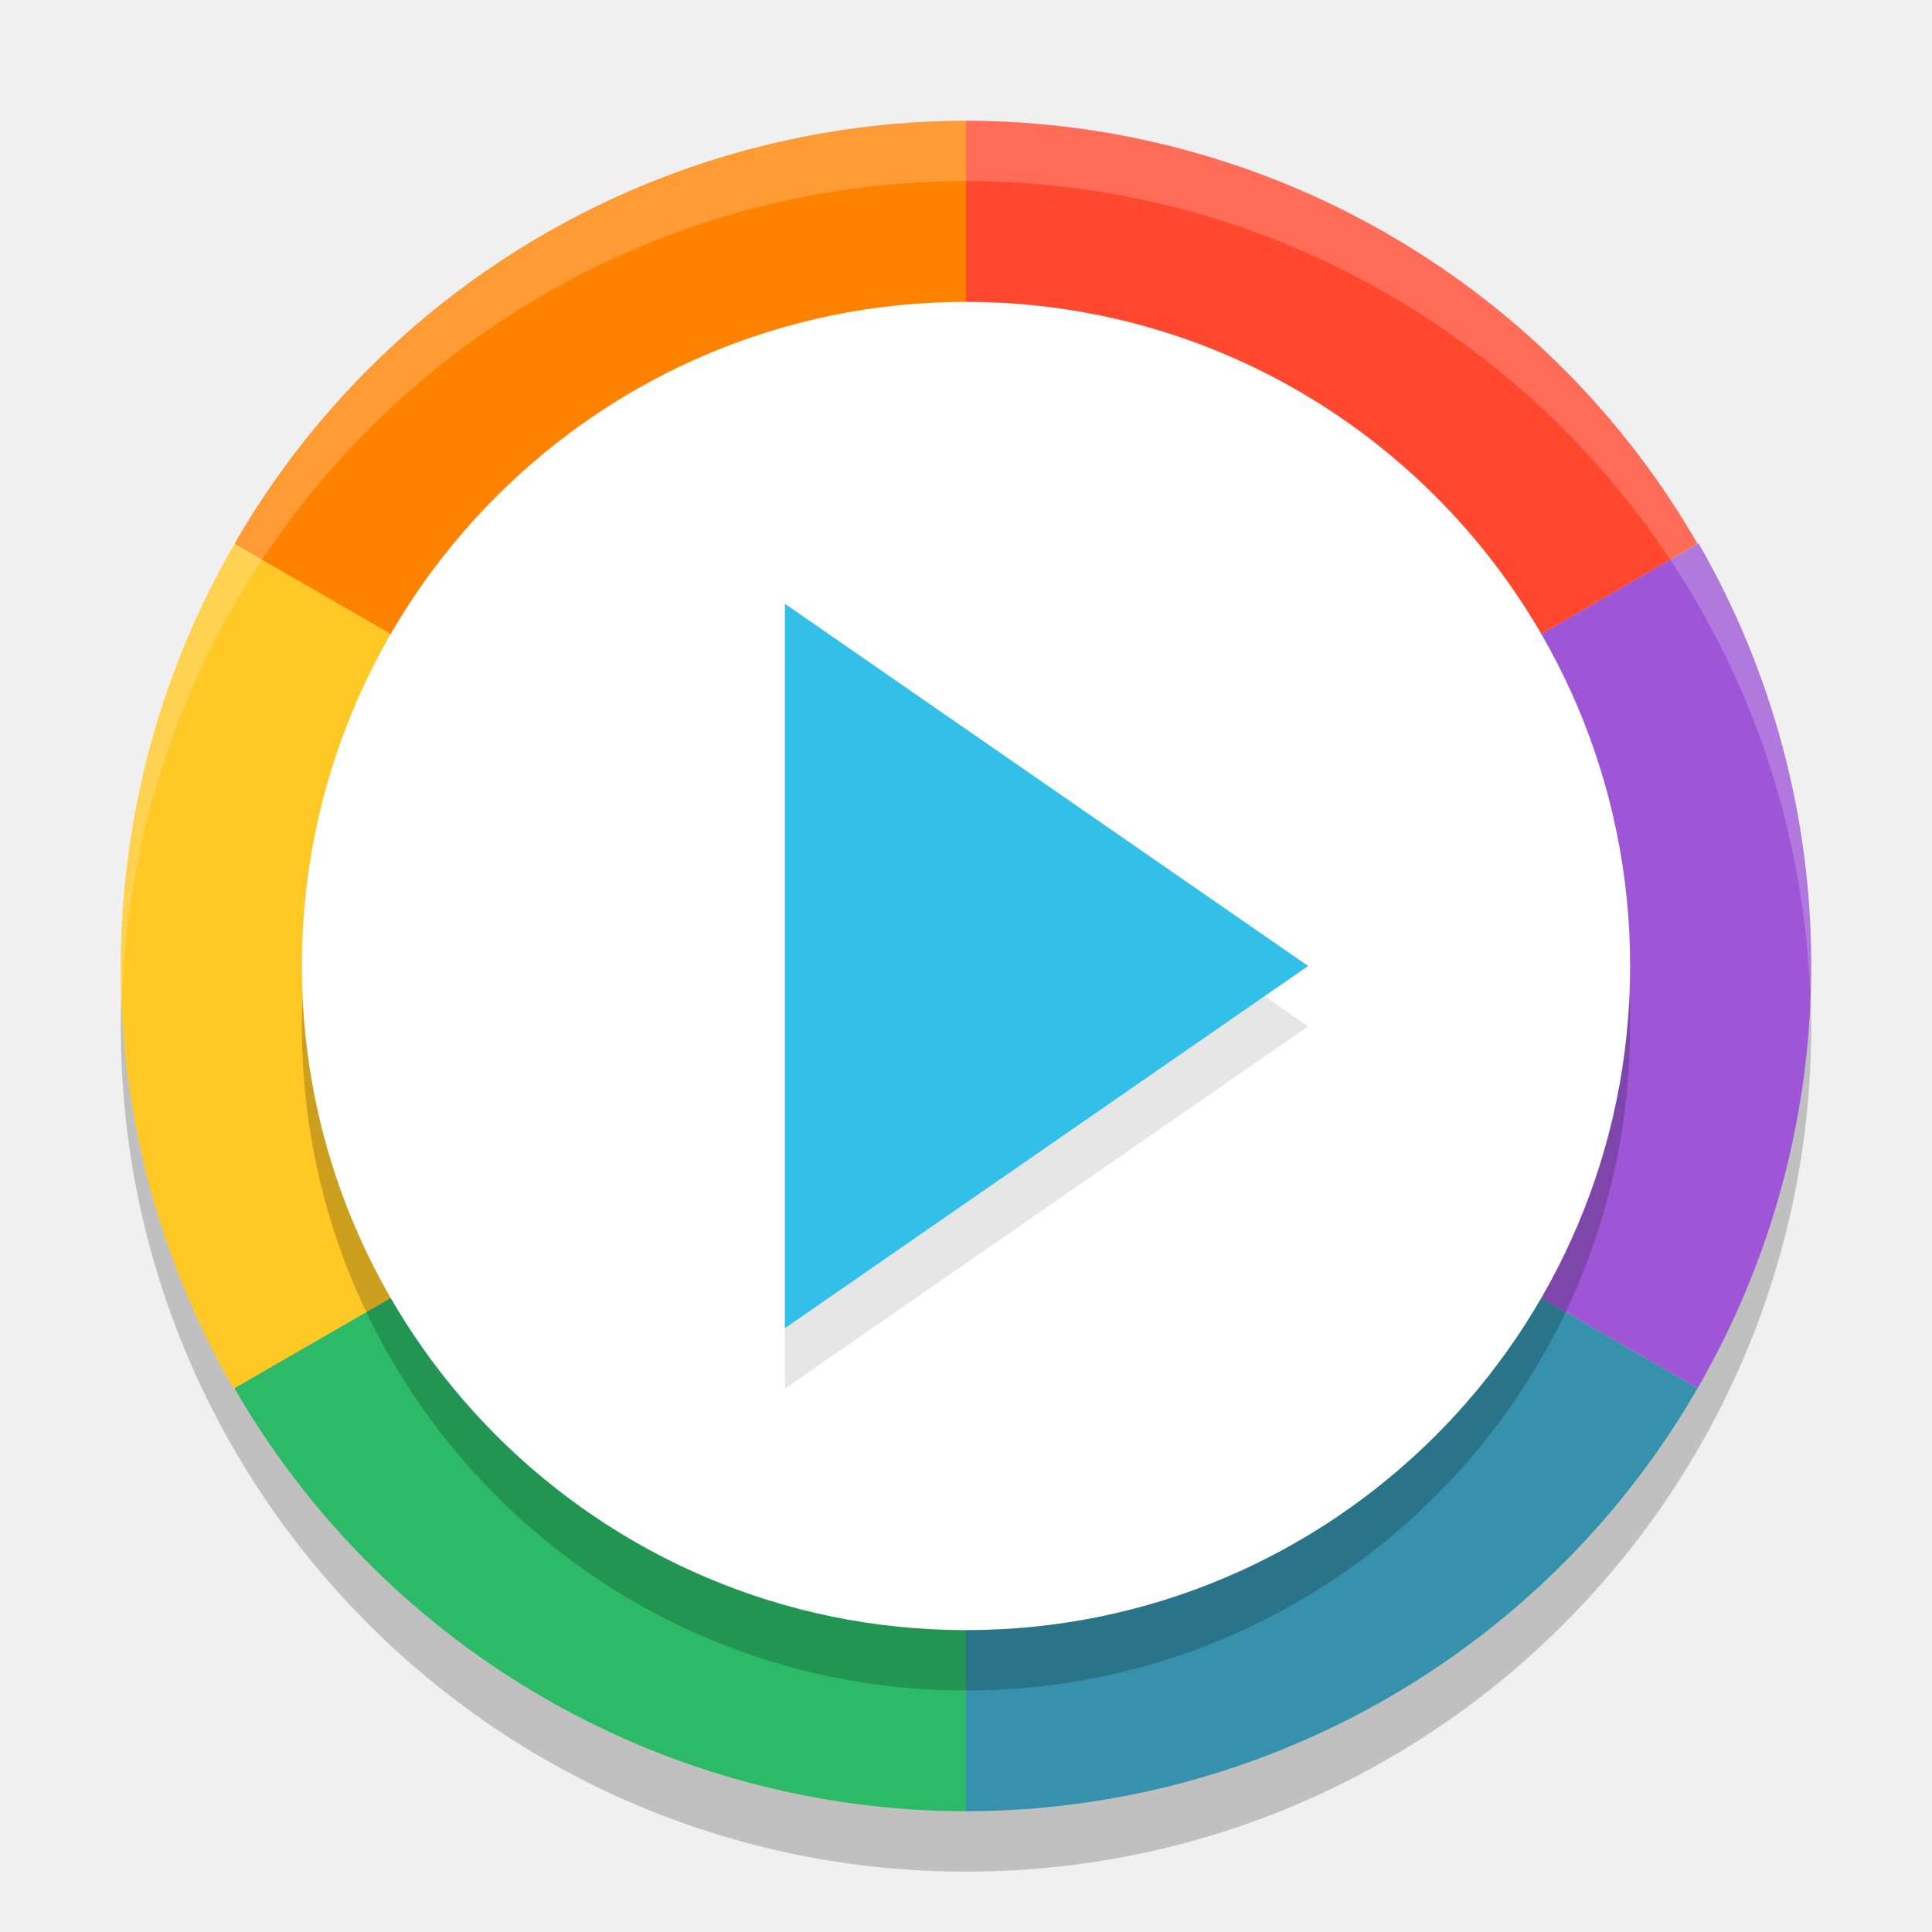
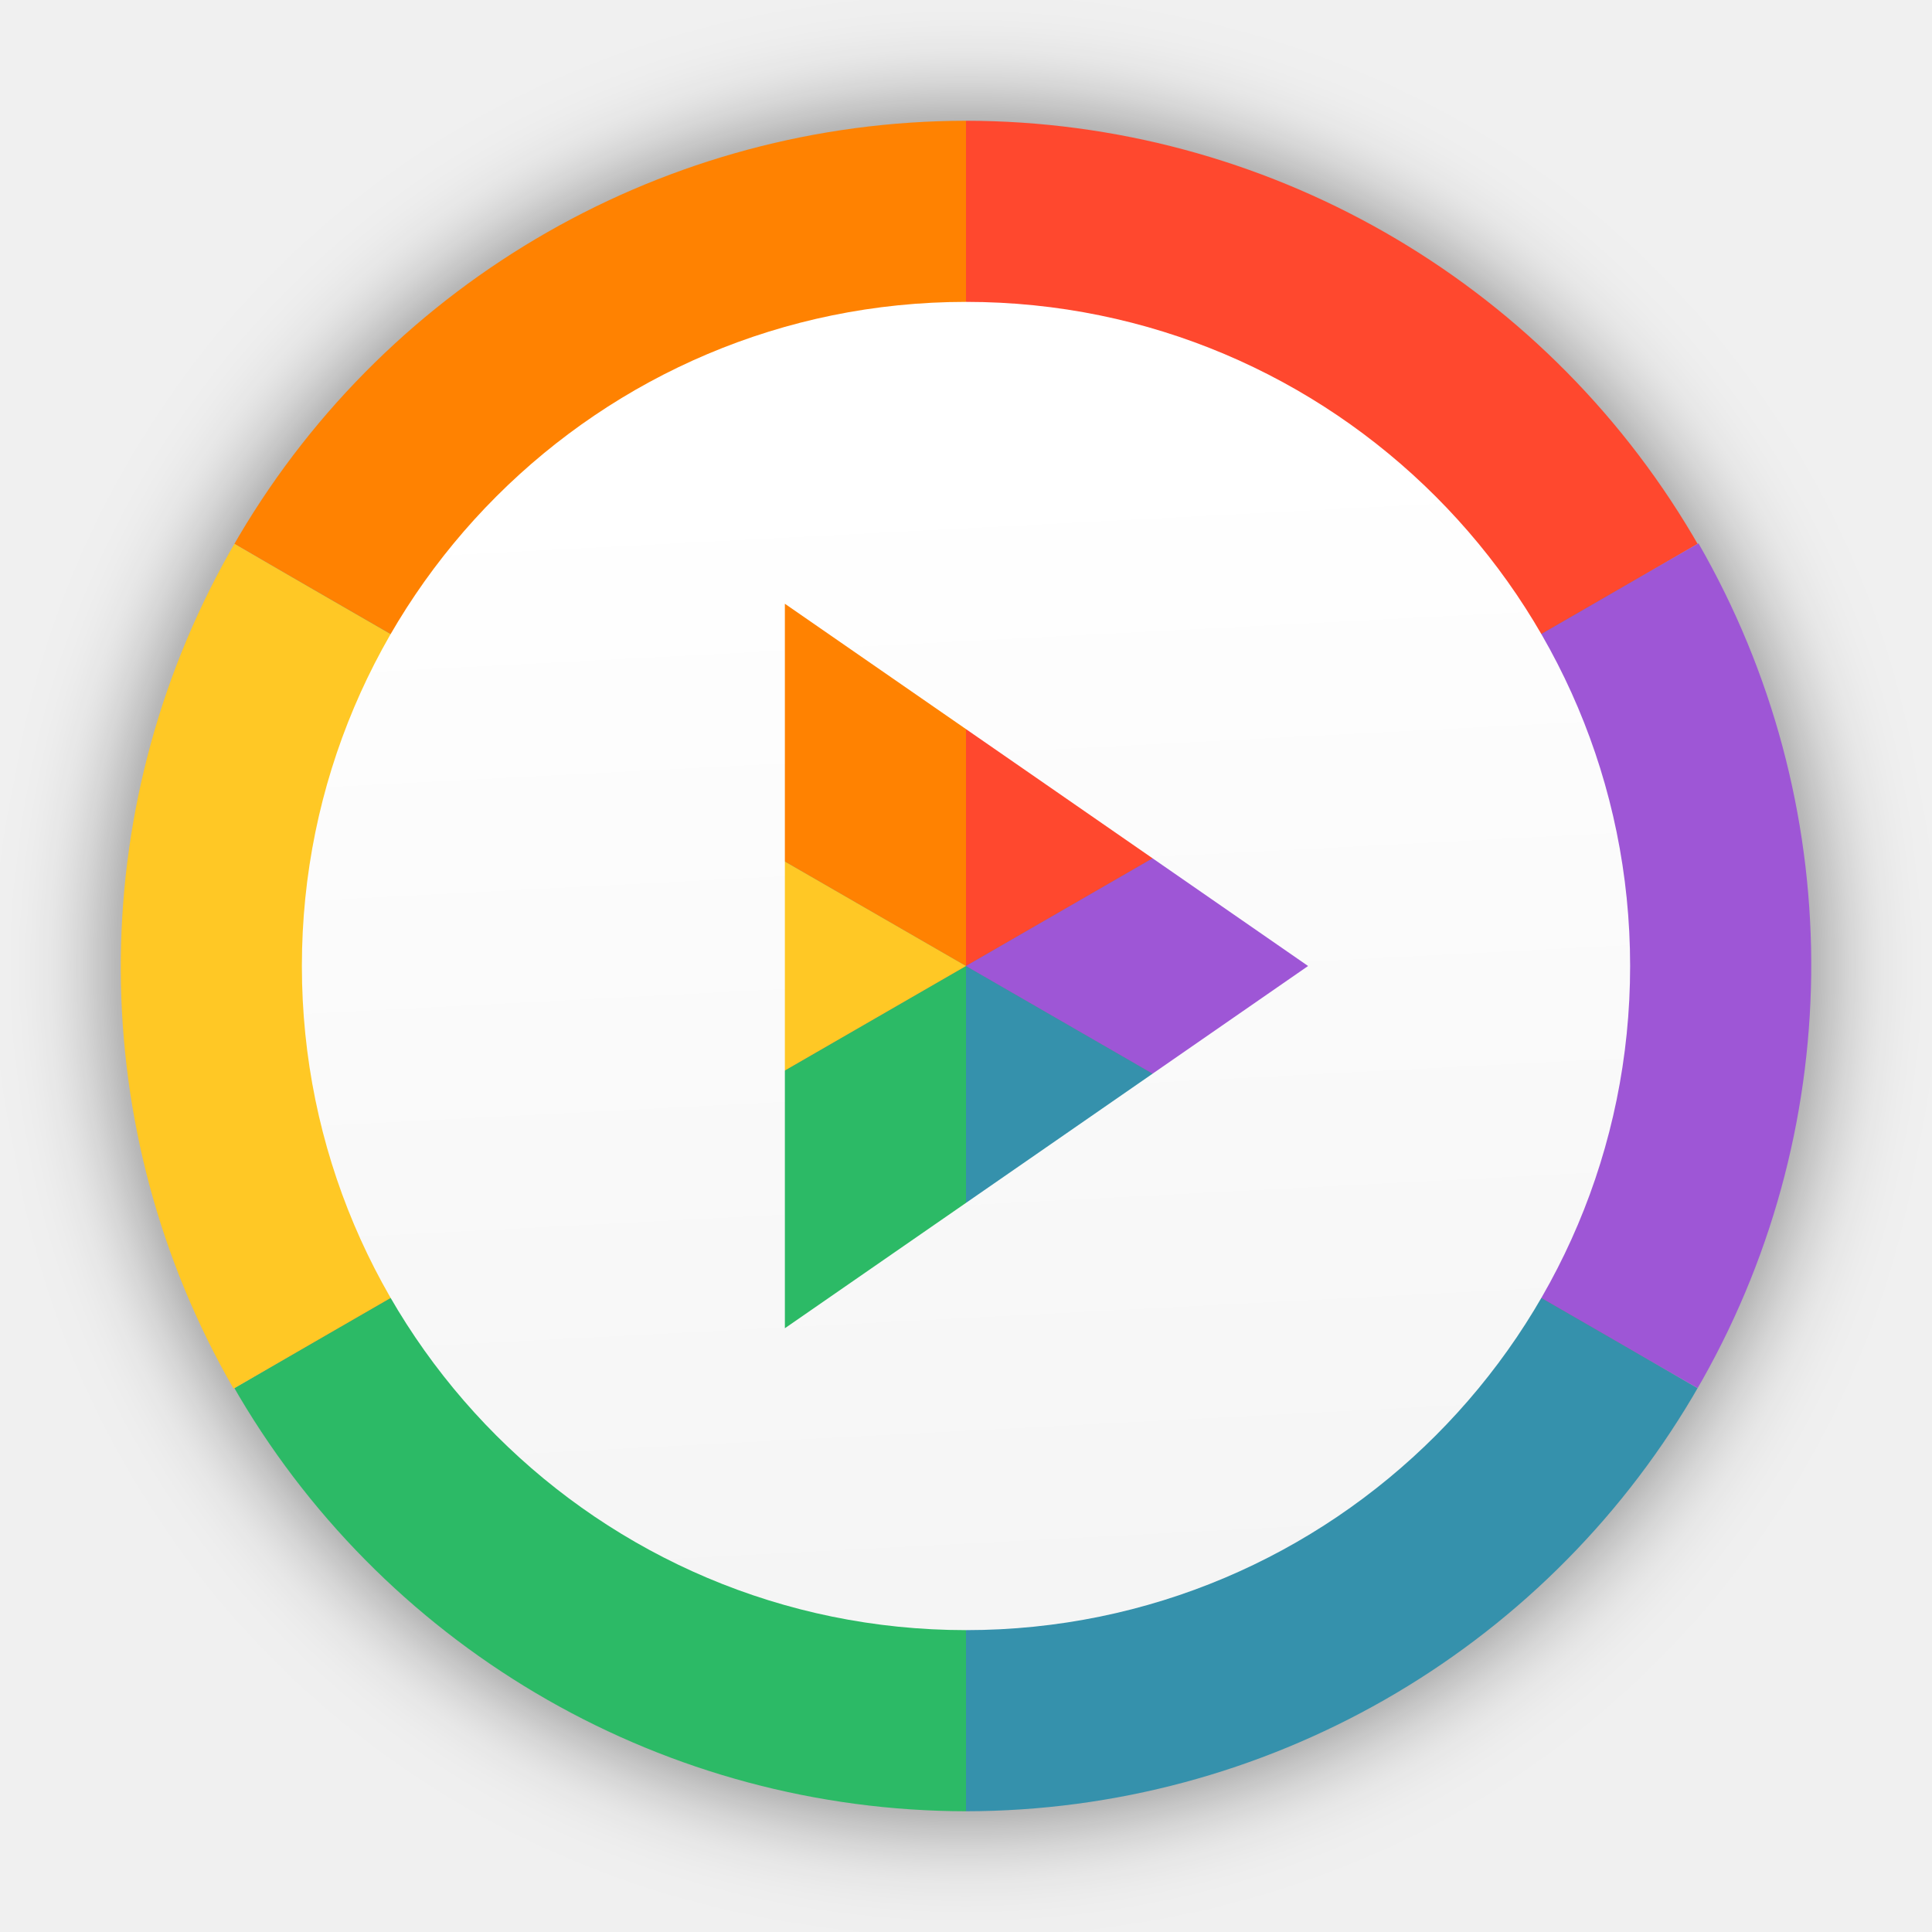
- <svg xmlns="http://www.w3.org/2000/svg" width="32" height="32" version="1">
-   <circle style="opacity:0.2" cx="16" cy="17" r="14" />
-   <path style="fill:#3591ac" d="m 16,16 v 14 a 14.009,14 0 0 0 12.039,-6.873 14.009,14 0 0 0 0.078,-0.135 z" />
-   <path style="fill:#2cba66" d="M 16,16 V 30 A 14.009,14 0 0 1 3.961,23.127 14.009,14 0 0 1 3.883,22.992 Z" />
-   <path style="fill:#ff482e" d="M 16,16 V 2 a 14.009,14 0 0 1 12.039,6.873 14.009,14 0 0 1 0.078,0.135 z" />
-   <path style="fill:#ff8201" d="M 16,16 V 2 A 14.009,14 0 0 0 3.961,8.873 14.009,14 0 0 0 3.883,9.008 Z" />
-   <path style="fill:#ffc825" d="M 16,16 3.868,23 A 14.009,14 0 0 1 3.804,9.144 14.009,14 0 0 1 3.882,9.009 Z" />
-   <path style="fill:#9e56d6" d="M 16,16 28.132,9 a 14.009,14 0 0 1 0.064,13.856 14.009,14 0 0 1 -0.078,0.135 z" />
-   <circle style="opacity:0.2" cx="16" cy="17" r="11" />
-   <circle style="fill:#ffffff" cx="16" cy="16" r="11" />
-   <path style="opacity:0.1" transform="matrix(1.155555,0,0,1.385641,-8.955555,-9.78461)" d="m 26.5,19.33 -3.75,2.165 -3.75,2.165 0,-4.33 0,-4.33 3.75,2.165 z" />
-   <path style="fill:#33c0e8" transform="matrix(1.155555,0,0,1.385641,-8.955555,-10.78461)" d="m 26.5,19.33 -3.75,2.165 -3.75,2.165 0,-4.33 0,-4.33 3.75,2.165 z" />
-   <path style="opacity:0.2;fill:#ffffff" d="M 16 2 A 14 14 0 0 0 2 16 A 14 14 0 0 0 2.021 16.586 A 14 14 0 0 1 16 3 A 14 14 0 0 1 29.979 16.414 A 14 14 0 0 0 30 16 A 14 14 0 0 0 16 2 z" />
+ <svg xmlns="http://www.w3.org/2000/svg" xmlns:xlink="http://www.w3.org/1999/xlink" width="32" height="32" version="1" id="svg26">
+   <defs id="defs30">
+     <linearGradient id="linearGradient868">
+       <stop style="stop-color:#ffffff;stop-opacity:1;" offset="0" id="stop864" />
+       <stop style="stop-color:#f2f2f2;stop-opacity:1" offset="1" id="stop866" />
+     </linearGradient>
+     <filter style="color-interpolation-filters:sRGB" id="filter857" x="-0.075" width="1.15" y="-0.075" height="1.15">
+       <feGaussianBlur stdDeviation="0.875" id="feGaussianBlur859" />
+     </filter>
+     <linearGradient xlink:href="#linearGradient868" id="linearGradient870" x1="16.392" y1="7.794" x2="17.651" y2="32.023" gradientUnits="userSpaceOnUse" />
+   </defs>
+   <circle style="opacity:0.5;filter:url(#filter857)" cx="16" cy="16" id="circle2" r="14" />
+   <path style="fill:#3591ac" d="m 16,16 v 14 a 14.009,14 0 0 0 12.039,-6.873 14.009,14 0 0 0 0.078,-0.135 z" id="path4" />
+   <path style="fill:#2cba66" d="M 16,16 V 30 A 14.009,14 0 0 1 3.961,23.127 14.009,14 0 0 1 3.883,22.992 Z" id="path6" />
+   <path style="fill:#ff482e" d="M 16,16 V 2 a 14.009,14 0 0 1 12.039,6.873 14.009,14 0 0 1 0.078,0.135 z" id="path8" />
+   <path style="fill:#ff8201" d="M 16,16 V 2 A 14.009,14 0 0 0 3.961,8.873 14.009,14 0 0 0 3.883,9.008 Z" id="path10" />
+   <path style="fill:#ffc825" d="M 16,16 3.868,23 A 14.009,14 0 0 1 3.804,9.144 14.009,14 0 0 1 3.882,9.009 Z" id="path12" />
+   <path style="fill:#9e56d6" d="M 16,16 28.132,9 a 14.009,14 0 0 1 0.064,13.856 14.009,14 0 0 1 -0.078,0.135 z" id="path14" />
+   <path id="path861" style="fill:url(#linearGradient870);fill-opacity:1" d="M 16 5 A 11 11 0 0 0 5 16 A 11 11 0 0 0 16 27 A 11 11 0 0 0 27 16 A 11 11 0 0 0 16 5 z M 13 10 L 17.334 13 L 21.666 16 L 17.334 19 L 13 22 L 13 16 L 13 10 z " />
</svg>
